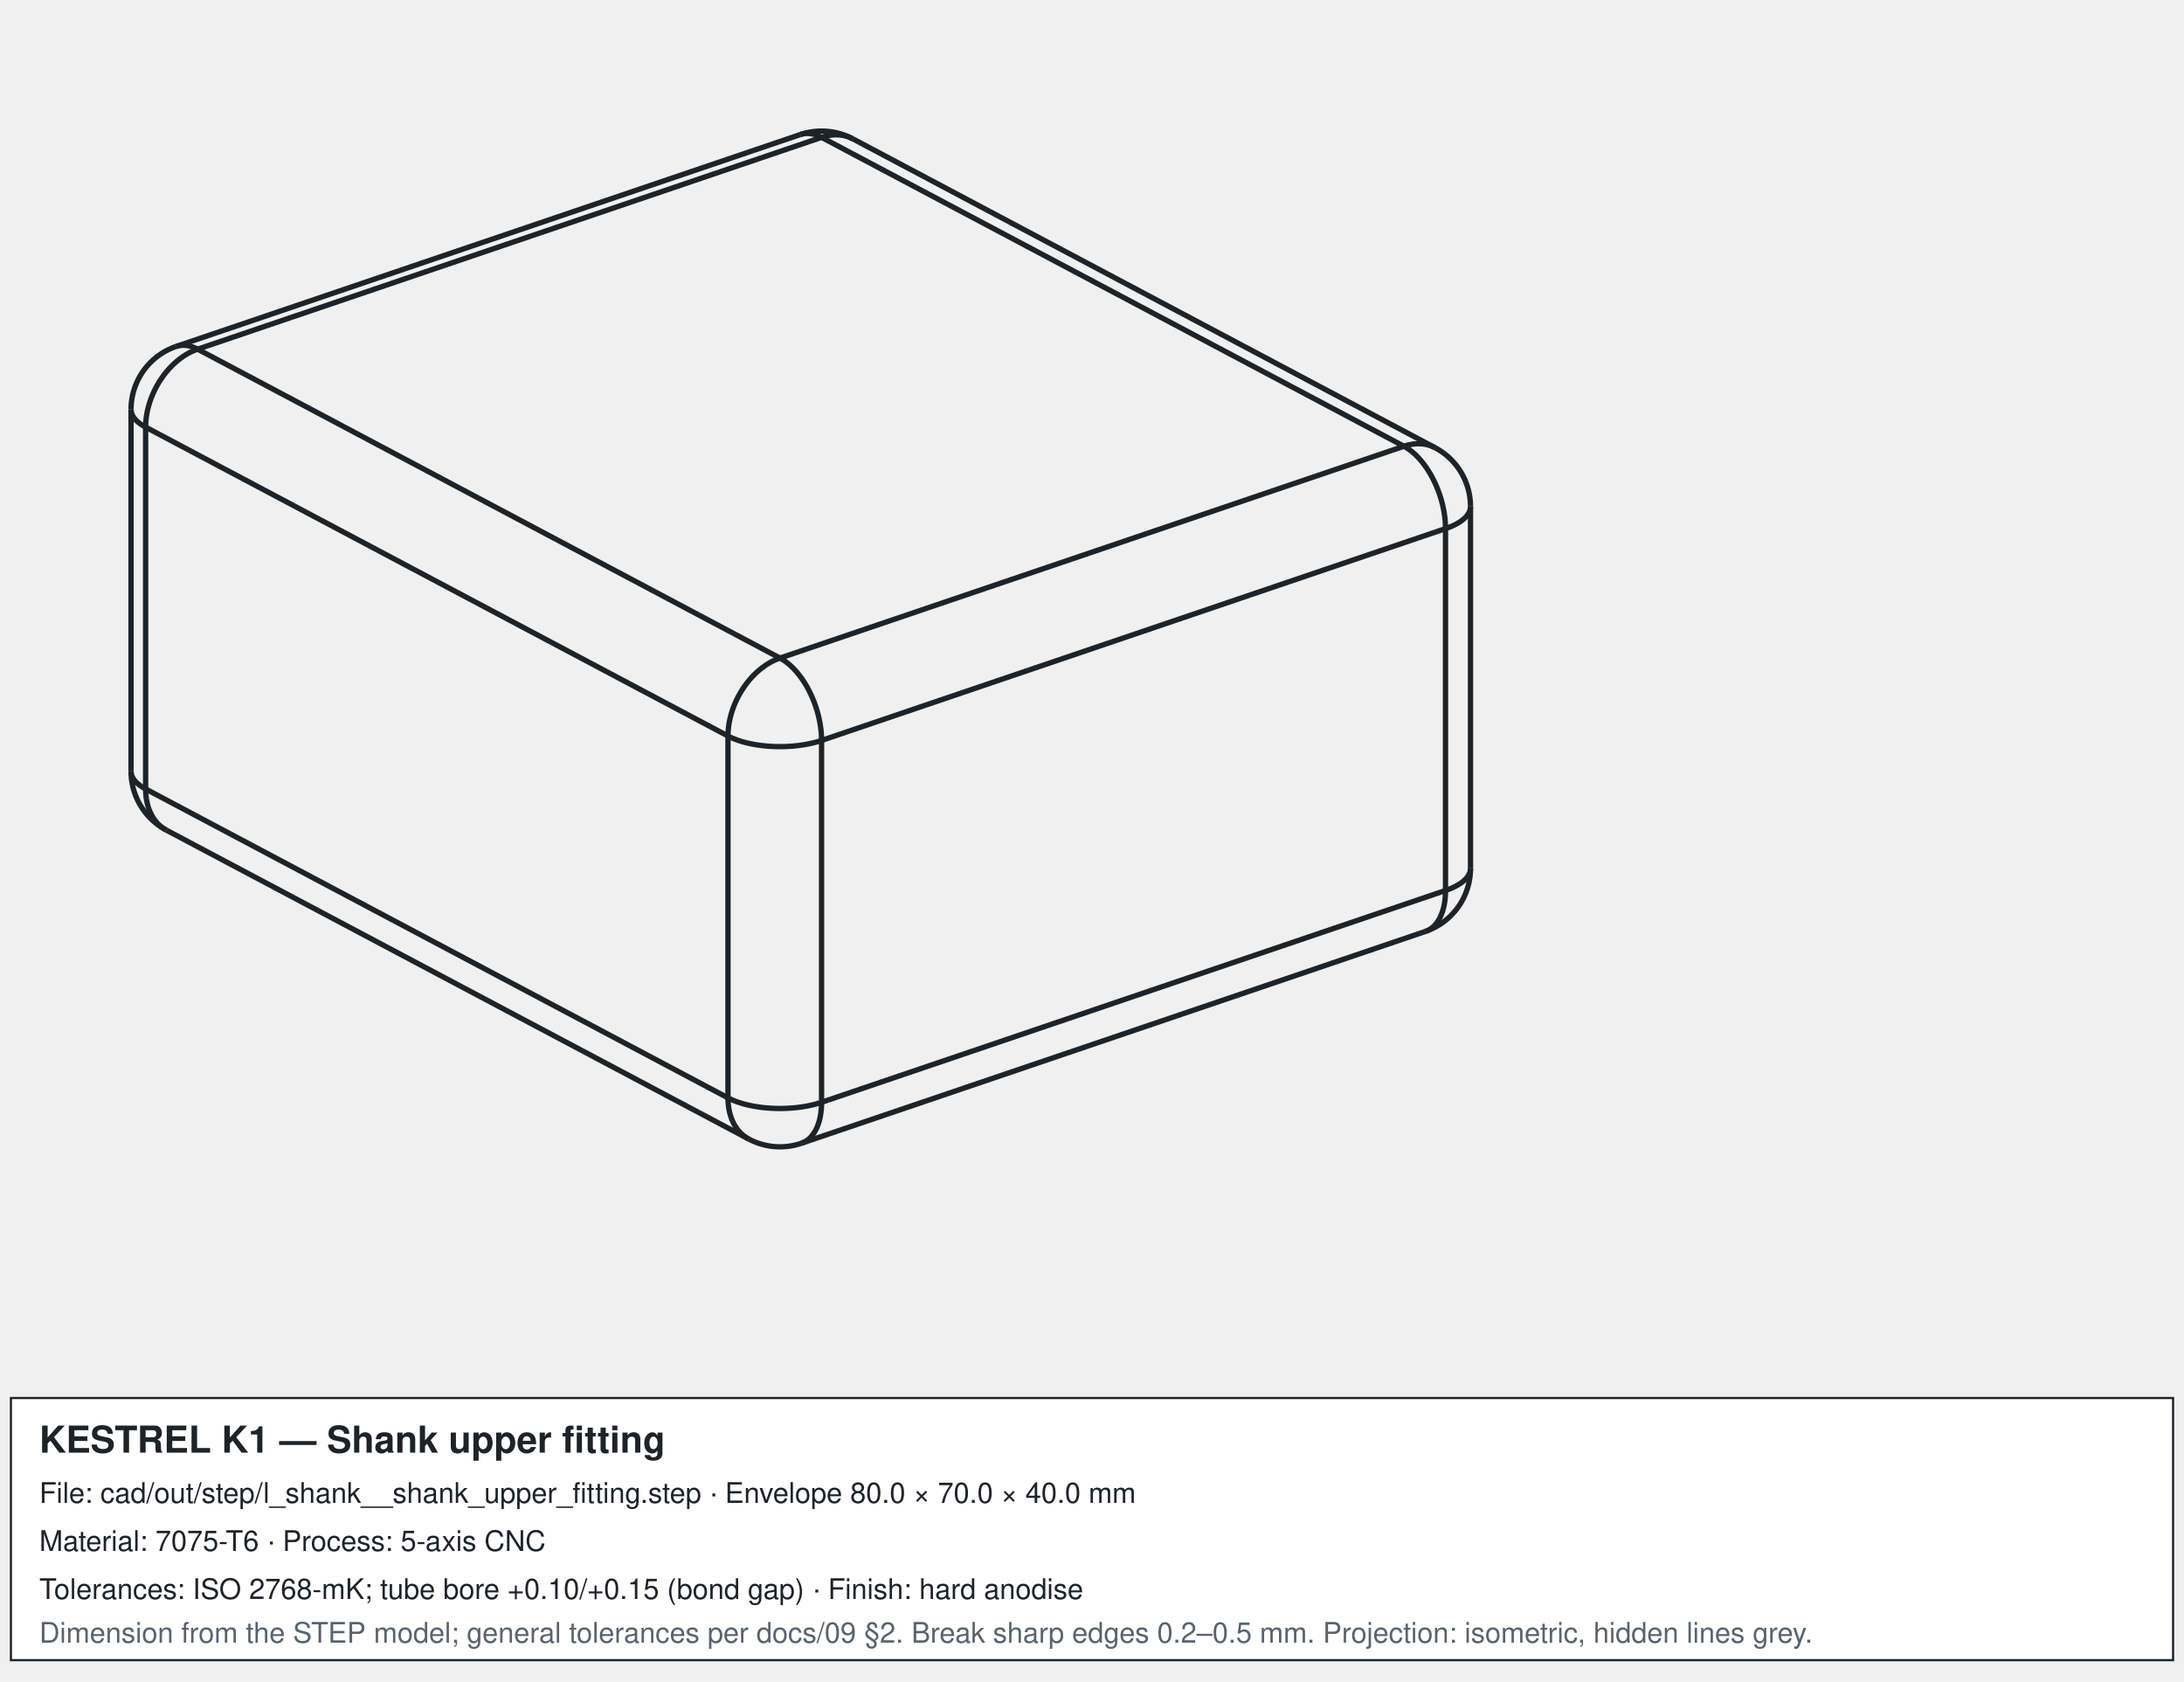
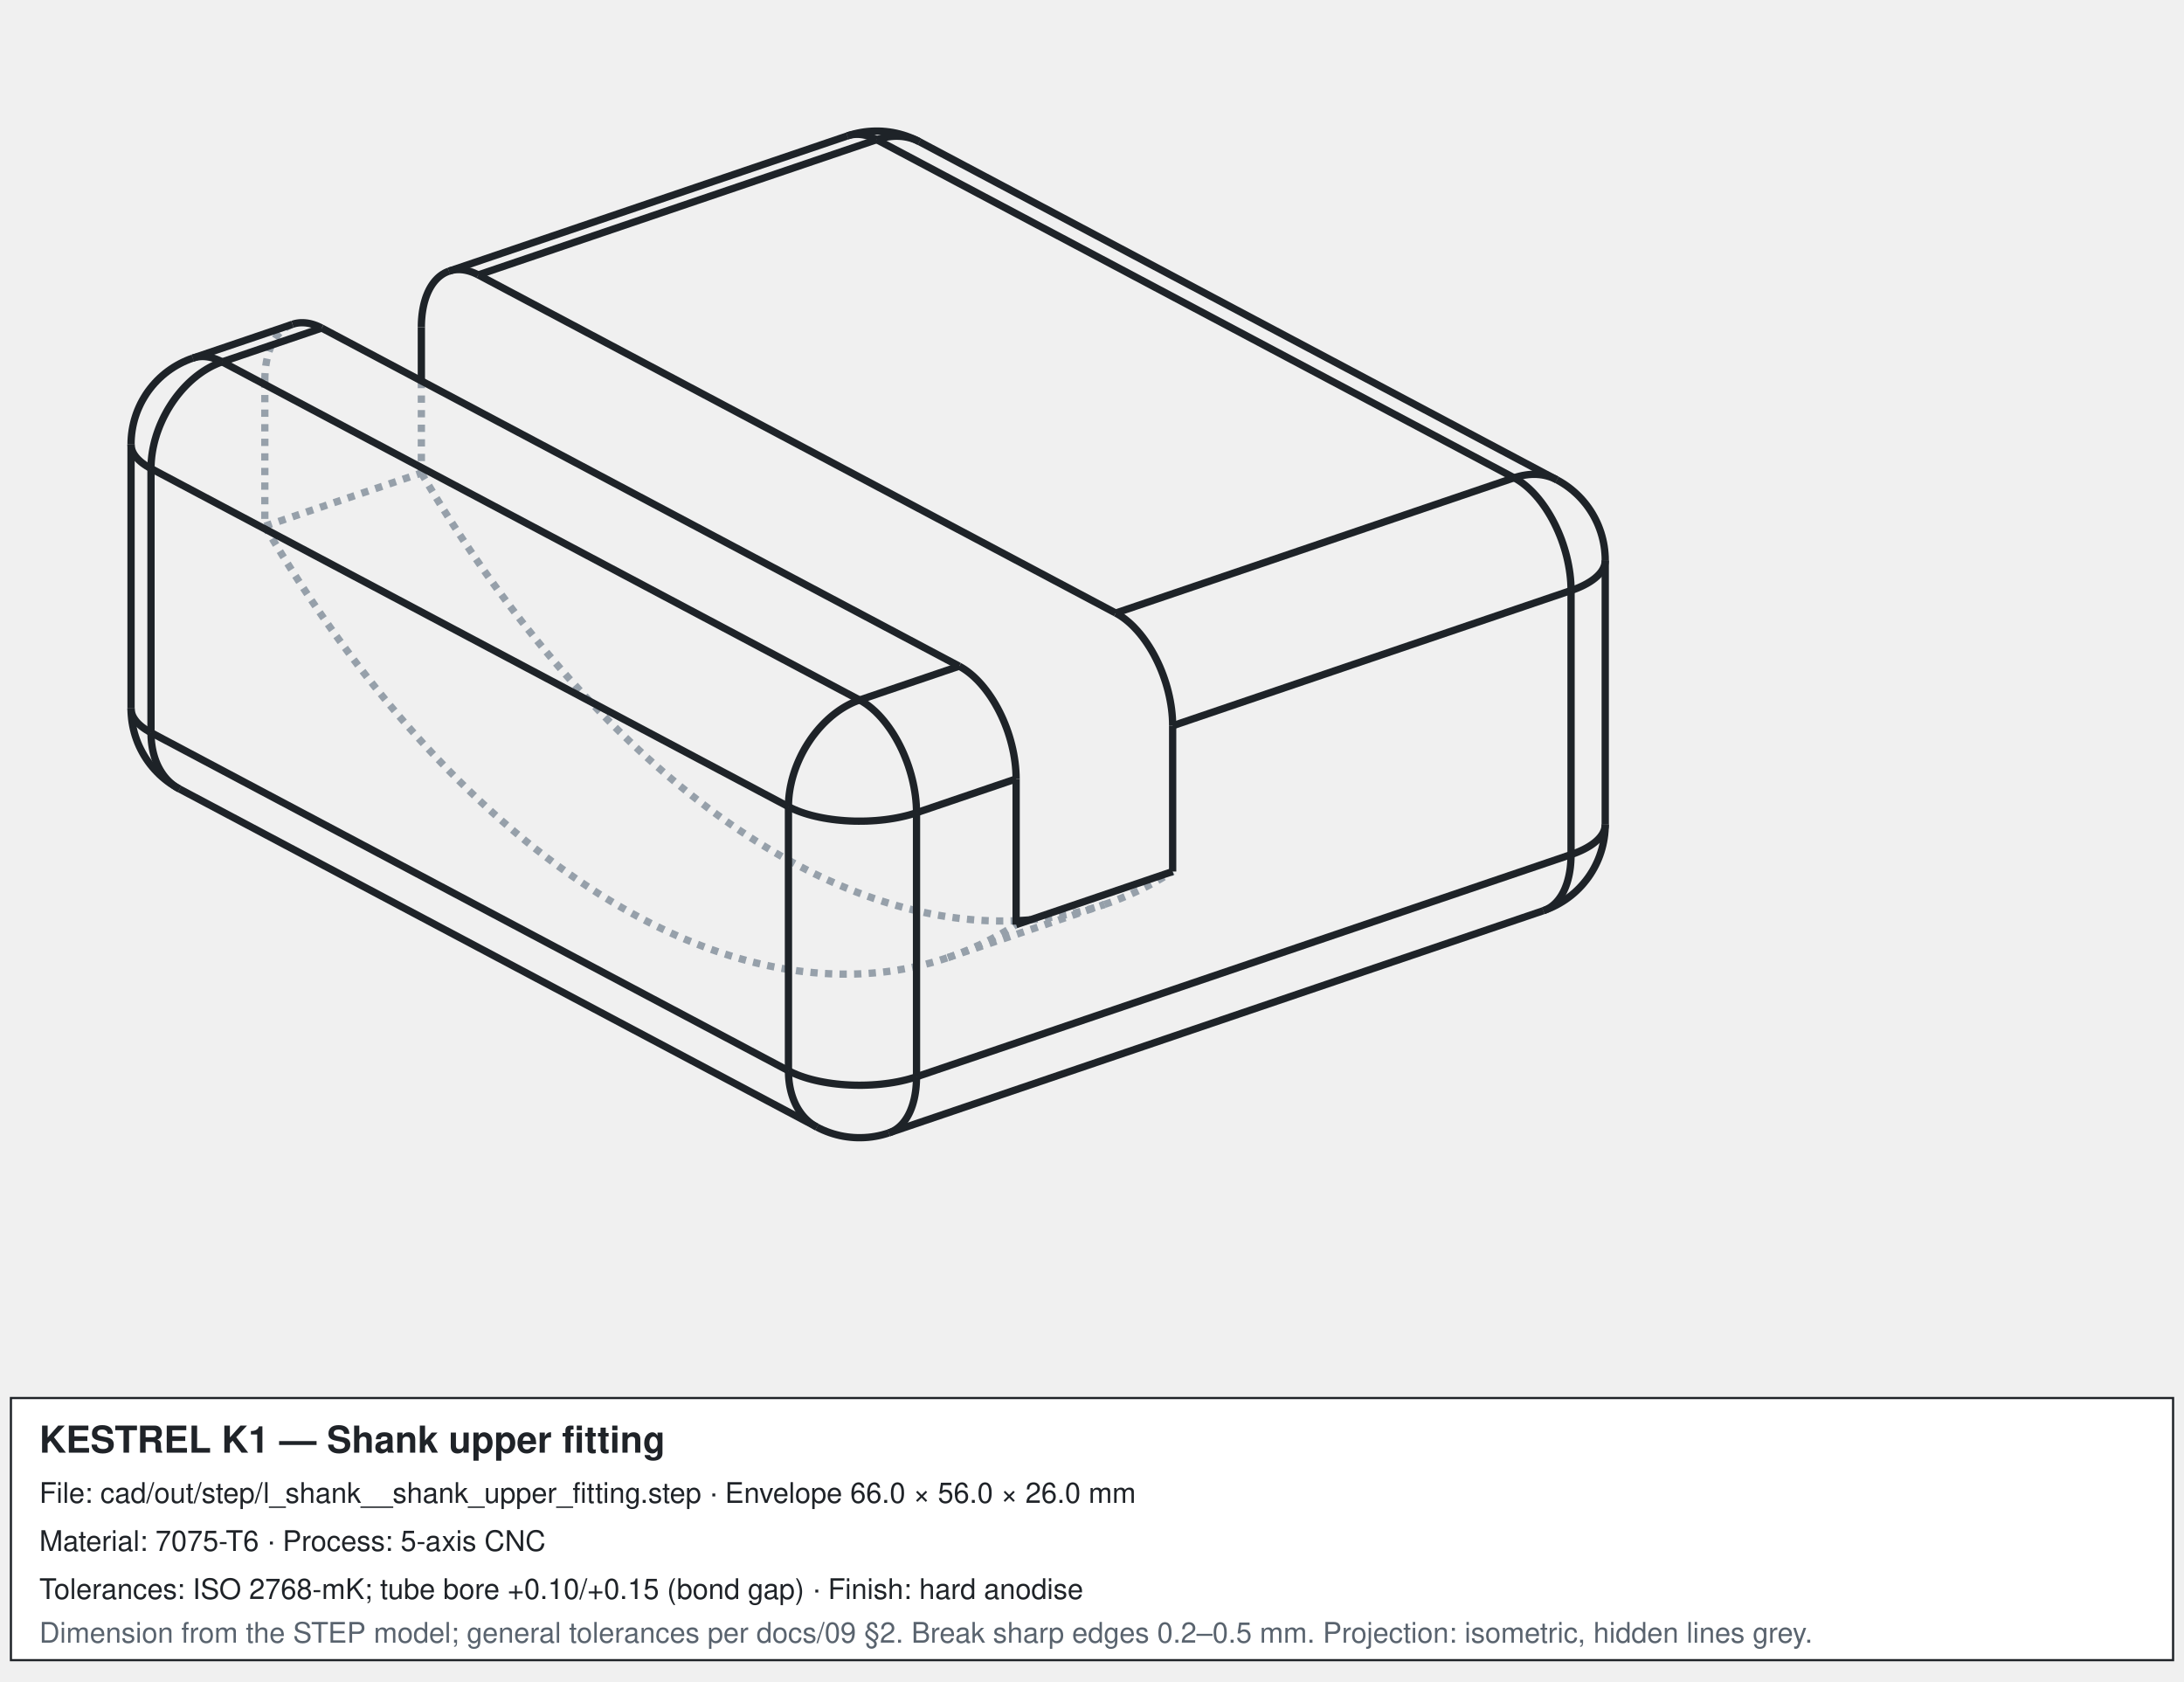
<svg xmlns="http://www.w3.org/2000/svg" width="1000" height="770">
-   <g transform="scale(6.097648, -6.097648)   translate(-21.86097,-483.2904)" stroke-width="0.4" fill="none">
+   <g transform="scale(8.343336, -8.343336)   translate(-29.6632,-473.0663)" stroke-width="0.4" fill="none">
    <g stroke="rgb(150,160,170)" fill="none" stroke-dasharray="0.4,0.4">
- 
-        </g>
+       <path d="M52.787,452.167 L52.787,447.113 " />
+       <path d="M44.197,444.197 L52.787,447.113 " />
+       <path d="M44.197,452.195 L44.197,444.197 " />
+       <path d="M44.197,452.195 L44.199,452.34 L44.204,452.483 L44.212,452.624 L44.223,452.763 L44.238,452.899 L44.255,453.033 L44.276,453.165 L44.3,453.294 L44.327,453.42 L44.358,453.543 L44.391,453.663 L44.427,453.779 L44.467,453.892 L44.509,454.002 L44.554,454.108 L44.603,454.211 L44.654,454.309 L44.707,454.404 L44.764,454.495 L44.823,454.582 L44.884,454.664 L44.949,454.742 L45.015,454.816 L45.084,454.885 L45.156,454.95 L45.229,455.011 L45.305,455.066 L45.383,455.117 L45.463,455.164 L45.545,455.205 L45.628,455.242 L45.714,455.273 " />
+       <path d="M44.197,444.197 L44.441,443.785 L44.687,443.375 L44.935,442.967 L45.185,442.561 L45.436,442.159 L45.689,441.758 L45.944,441.361 L46.2,440.966 L46.459,440.573 L46.719,440.184 L46.98,439.797 L47.243,439.413 L47.508,439.031 L47.774,438.653 L48.042,438.277 L48.312,437.904 L48.583,437.535 L48.855,437.168 L49.129,436.804 L49.404,436.443 L49.681,436.085 L49.959,435.731 L50.238,435.379 L50.519,435.031 L50.801,434.686 L51.084,434.344 L51.369,434.005 L51.655,433.67 L51.942,433.338 L52.23,433.009 L52.519,432.684 L52.809,432.362 L53.101,432.044 L53.393,431.729 L53.687,431.418 L53.982,431.11 L54.277,430.805 L54.574,430.504 L54.871,430.207 L55.17,429.914 L55.469,429.624 L55.769,429.338 L56.07,429.055 L56.371,428.777 L56.674,428.502 L56.977,428.23 L57.281,427.963 L57.586,427.7 L57.891,427.44 L58.197,427.184 L58.503,426.932 L58.81,426.684 L59.118,426.441 L59.426,426.201 L59.735,425.965 L60.044,425.733 L60.353,425.505 L60.663,425.281 L60.974,425.061 L61.284,424.846 L61.595,424.634 L61.906,424.427 L62.218,424.223 L62.53,424.024 L62.842,423.83 L63.154,423.639 L63.466,423.453 L63.779,423.27 L64.091,423.093 L64.404,422.919 L64.716,422.75 L65.029,422.585 L65.342,422.424 L65.654,422.268 L65.967,422.116 L66.279,421.968 L66.591,421.825 L66.903,421.686 L67.215,421.552 L67.527,421.422 L67.838,421.297 L68.149,421.176 L68.46,421.059 L68.771,420.947 L69.081,420.839 L69.391,420.736 L69.7,420.638 L70.009,420.543 L70.317,420.454 L70.625,420.369 L70.933,420.288 L71.24,420.212 L71.546,420.141 L71.851,420.074 L72.157,420.011 L72.461,419.953 L72.765,419.9 L73.067,419.851 L73.37,419.807 L73.671,419.768 L73.972,419.733 L74.271,419.703 L74.57,419.677 L74.868,419.656 L75.165,419.639 L75.462,419.627 L75.757,419.62 L76.051,419.617 L76.344,419.619 L76.636,419.625 L76.927,419.636 L77.217,419.652 L77.506,419.672 L77.794,419.697 L78.08,419.726 L78.366,419.76 L78.65,419.799 L78.932,419.842 L79.214,419.89 L79.494,419.942 L79.773,419.999 L80.051,420.061 L80.327,420.127 L80.601,420.197 L80.875,420.272 L81.147,420.352 L81.417,420.436 L81.686,420.525 " />
+       <path d="M81.686,420.525 L81.93,420.61 L82.173,420.699 L82.414,420.791 L82.655,420.888 L82.894,420.988 L83.131,421.091 L83.367,421.199 L83.602,421.31 L83.835,421.425 L84.067,421.543 L84.298,421.666 L84.526,421.791 L84.754,421.921 L84.98,422.054 L85.204,422.191 L85.427,422.332 " />
+       <path d="M52.787,447.113 L52.998,446.756 L53.21,446.401 L53.424,446.047 L53.639,445.696 L53.855,445.346 L54.073,444.998 L54.292,444.653 L54.512,444.309 L54.734,443.967 L54.957,443.627 L55.181,443.289 L55.407,442.953 L55.633,442.619 L55.861,442.287 L56.09,441.958 L56.32,441.63 L56.552,441.305 L56.784,440.981 L57.018,440.66 L57.253,440.341 L57.488,440.025 L57.725,439.71 L57.963,439.398 L58.202,439.088 L58.442,438.781 L58.684,438.476 L58.926,438.173 L59.169,437.872 L59.413,437.574 L59.658,437.279 L59.904,436.986 L60.151,436.695 L60.398,436.407 L60.647,436.121 L60.896,435.838 L61.147,435.557 L61.398,435.279 L61.65,435.003 L61.903,434.73 L62.156,434.46 L62.411,434.192 L62.666,433.927 L62.922,433.665 L63.178,433.405 L63.435,433.148 L63.693,432.894 L63.952,432.642 L64.211,432.393 L64.471,432.147 L64.731,431.904 L64.992,431.663 L65.254,431.426 L65.516,431.191 L65.779,430.959 L66.042,430.73 L66.306,430.504 L66.57,430.28 L66.834,430.06 L67.1,429.842 L67.365,429.628 L67.631,429.416 L67.897,429.208 L68.164,429.002 L68.431,428.799 L68.698,428.6 L68.966,428.403 L69.234,428.21 L69.502,428.019 L69.771,427.832 L70.04,427.647 L70.309,427.466 L70.578,427.288 L70.848,427.113 L71.117,426.941 L71.387,426.772 L71.657,426.607 L71.927,426.444 L72.197,426.285 L72.467,426.129 L72.737,425.976 L73.008,425.826 L73.278,425.68 L73.548,425.537 L73.819,425.397 L74.089,425.26 L74.359,425.127 L74.63,424.996 L74.9,424.869 L75.17,424.746 L75.44,424.625 L75.709,424.508 L75.979,424.394 L76.248,424.284 L76.518,424.177 L76.787,424.073 L77.055,423.972 L77.324,423.875 L77.592,423.781 L77.86,423.691 L78.128,423.604 L78.395,423.52 L78.662,423.44 L78.929,423.363 L79.195,423.289 L79.461,423.219 L79.727,423.152 L79.992,423.089 L80.256,423.029 L80.52,422.972 L80.784,422.919 L81.047,422.869 L81.31,422.823 L81.572,422.78 L81.834,422.741 L82.095,422.704 L82.355,422.672 L82.615,422.643 L82.874,422.617 L83.132,422.594 L83.39,422.575 L83.647,422.56 L83.904,422.548 L84.16,422.539 L84.415,422.534 L84.669,422.532 L84.922,422.534 L85.175,422.539 L85.427,422.548 " />
+       <path d="M86.207,422.597 L86.47,422.621 L86.731,422.649 L86.991,422.68 L87.251,422.716 L87.509,422.756 L87.766,422.799 L88.022,422.846 L88.277,422.897 L88.531,422.951 L88.784,423.01 L89.036,423.072 L89.286,423.138 L89.535,423.208 L89.783,423.282 L90.03,423.359 L90.275,423.44 " />
+       <path d="M90.275,423.44 L90.52,423.525 L90.762,423.614 L91.004,423.707 L91.244,423.803 L91.483,423.903 L91.721,424.007 L91.957,424.114 L92.192,424.225 L92.425,424.34 L92.657,424.459 L92.887,424.581 L93.116,424.707 L93.343,424.836 L93.569,424.97 L93.794,425.107 L94.017,425.247 " />
+       <path d="M81.686,420.525 L90.275,423.44 " />
+     </g>
    <g stroke="rgb(30,35,40)" fill="none">
-       <path d="M31.701,425.382 L31.702,425.338 L31.705,425.293 L31.711,425.248 L31.719,425.204 L31.729,425.159 L31.741,425.115 L31.755,425.07 L31.772,425.026 L31.791,424.982 L31.812,424.938 L31.86,424.851 L31.917,424.765 L31.983,424.68 L32.057,424.596 L32.139,424.514 L32.229,424.433 L32.328,424.354 L32.434,424.277 L32.547,424.201 L32.668,424.128 L32.796,424.057 " />
-       <path d="M32.796,424.057 L32.796,451.223 " />
-       <path d="M31.701,452.548 L31.702,452.504 L31.705,452.459 L31.711,452.414 L31.719,452.37 L31.729,452.325 L31.741,452.281 L31.755,452.236 L31.772,452.192 L31.791,452.148 L31.812,452.104 L31.86,452.017 L31.917,451.931 L31.983,451.846 L32.057,451.762 L32.139,451.68 L32.229,451.599 L32.328,451.52 L32.434,451.443 L32.547,451.367 L32.668,451.294 L32.796,451.223 " />
-       <path d="M36.701,457.076 L36.595,457.129 L36.49,457.178 L36.385,457.22 L36.28,457.258 L36.176,457.29 L36.072,457.317 L35.969,457.338 L35.867,457.354 L35.766,457.364 L35.666,457.369 L35.567,457.369 L35.469,457.362 L35.373,457.351 L35.278,457.334 L35.185,457.311 L35.094,457.283 " />
-       <path d="M36.701,457.076 L83.553,472.978 " />
-       <path d="M81.946,473.185 L82.037,473.213 L82.13,473.236 L82.225,473.253 L82.321,473.265 L82.419,473.271 L82.518,473.271 L82.618,473.266 L82.719,473.256 L82.821,473.24 L82.924,473.219 L83.028,473.192 L83.132,473.16 L83.237,473.123 L83.342,473.08 L83.447,473.032 L83.553,472.978 " />
-       <path d="M34.358,420.965 L34.269,421.015 L34.181,421.068 L34.096,421.125 L34.013,421.186 L33.932,421.25 L33.853,421.318 L33.777,421.389 L33.703,421.464 L33.632,421.541 L33.563,421.622 L33.497,421.707 L33.434,421.794 L33.373,421.884 L33.316,421.977 L33.261,422.073 L33.209,422.172 L33.16,422.274 L33.113,422.378 L33.07,422.484 L33.03,422.593 L32.993,422.705 L32.959,422.819 L32.929,422.934 L32.901,423.052 L32.877,423.172 L32.855,423.294 L32.837,423.417 L32.823,423.542 L32.811,423.669 L32.803,423.797 L32.798,423.926 L32.796,424.057 " />
-       <path d="M36.701,457.076 L36.605,457.042 L36.509,457.006 L36.414,456.966 L36.318,456.924 L36.223,456.88 L36.128,456.833 L36.033,456.783 L35.939,456.731 L35.845,456.676 L35.752,456.618 L35.659,456.559 L35.567,456.496 L35.476,456.432 L35.386,456.365 L35.296,456.296 L35.207,456.224 L35.119,456.151 L35.032,456.075 L34.945,455.997 L34.86,455.917 L34.776,455.835 L34.694,455.751 L34.612,455.665 L34.532,455.577 L34.453,455.487 L34.375,455.396 L34.299,455.302 L34.224,455.208 L34.151,455.111 L34.079,455.013 L34.009,454.914 L33.94,454.813 L33.873,454.711 L33.808,454.607 L33.744,454.502 L33.683,454.396 L33.623,454.289 L33.565,454.181 L33.509,454.072 L33.454,453.962 L33.402,453.851 L33.352,453.739 L33.304,453.627 L33.258,453.514 L33.213,453.4 L33.171,453.286 L33.131,453.172 L33.094,453.057 L33.058,452.942 L33.025,452.826 L32.994,452.71 L32.965,452.595 L32.938,452.479 L32.913,452.363 L32.891,452.247 L32.872,452.132 L32.854,452.017 L32.839,451.902 L32.826,451.787 L32.815,451.673 L32.807,451.56 L32.801,451.447 L32.798,451.335 L32.796,451.223 " />
-       <path d="M32.796,451.223 L76.525,428.033 " />
-       <path d="M76.525,400.866 L76.525,428.033 " />
-       <path d="M32.796,424.057 L76.525,400.866 " />
-       <path d="M36.701,457.076 L80.429,433.885 " />
-       <path d="M80.429,433.885 L127.282,449.788 " />
-       <path d="M83.553,472.978 L127.282,449.788 " />
-       <path d="M85.896,472.868 L85.832,472.9 L85.768,472.931 L85.703,472.96 L85.637,472.987 L85.57,473.012 L85.503,473.035 L85.434,473.057 L85.365,473.076 L85.224,473.11 L85.081,473.136 L84.936,473.154 L84.788,473.165 L84.638,473.168 L84.486,473.164 L84.333,473.152 L84.178,473.132 L84.023,473.105 L83.867,473.07 L83.71,473.028 L83.553,472.978 " />
-       <path d="M78.087,397.774 L77.997,397.824 L77.91,397.878 L77.825,397.935 L77.741,397.996 L77.66,398.06 L77.582,398.128 L77.506,398.199 L77.432,398.273 L77.361,398.351 L77.292,398.432 L77.226,398.516 L77.163,398.603 L77.102,398.693 L77.044,398.787 L76.989,398.883 L76.937,398.981 L76.888,399.083 L76.842,399.187 L76.799,399.294 L76.759,399.403 L76.722,399.514 L76.688,399.628 L76.657,399.744 L76.63,399.862 L76.605,399.981 L76.584,400.103 L76.566,400.227 L76.551,400.352 L76.54,400.478 L76.532,400.606 L76.527,400.736 L76.525,400.866 " />
-       <path d="M80.429,433.885 L80.334,433.852 L80.238,433.815 L80.142,433.776 L80.047,433.734 L79.952,433.689 L79.857,433.642 L79.762,433.592 L79.668,433.54 L79.574,433.485 L79.481,433.428 L79.388,433.368 L79.296,433.306 L79.205,433.241 L79.114,433.174 L79.024,433.105 L78.935,433.034 L78.847,432.96 L78.76,432.884 L78.674,432.806 L78.589,432.726 L78.505,432.644 L78.422,432.56 L78.341,432.474 L78.26,432.386 L78.181,432.296 L78.104,432.205 L78.027,432.112 L77.953,432.017 L77.879,431.921 L77.807,431.823 L77.737,431.723 L77.669,431.622 L77.602,431.52 L77.537,431.416 L77.473,431.312 L77.411,431.206 L77.352,431.099 L77.293,430.991 L77.237,430.881 L77.183,430.771 L77.131,430.66 L77.081,430.549 L77.032,430.436 L76.986,430.323 L76.942,430.21 L76.9,430.096 L76.86,429.981 L76.822,429.866 L76.787,429.751 L76.753,429.635 L76.722,429.52 L76.693,429.404 L76.667,429.288 L76.642,429.172 L76.62,429.057 L76.6,428.941 L76.583,428.826 L76.567,428.711 L76.555,428.597 L76.544,428.483 L76.536,428.369 L76.53,428.256 L76.526,428.144 L76.525,428.033 " />
-       <path d="M83.553,427.701 L83.358,427.638 L83.155,427.579 L82.946,427.525 L82.731,427.475 L82.511,427.429 L82.285,427.388 L82.055,427.352 L81.821,427.32 L81.584,427.294 L81.344,427.272 L81.101,427.256 L80.857,427.244 L80.612,427.238 L80.367,427.237 L80.122,427.24 L79.877,427.249 L79.634,427.263 L79.393,427.283 L79.154,427.307 L78.918,427.336 L78.686,427.37 L78.459,427.408 L78.235,427.452 L78.018,427.5 L77.806,427.552 L77.6,427.609 L77.401,427.67 L77.21,427.735 L77.026,427.804 L76.85,427.877 L76.683,427.953 L76.525,428.033 " />
-       <path d="M83.553,400.535 L83.358,400.472 L83.155,400.413 L82.946,400.359 L82.731,400.308 L82.511,400.263 L82.285,400.222 L82.055,400.186 L81.821,400.154 L81.584,400.128 L81.344,400.106 L81.101,400.09 L80.857,400.078 L80.612,400.072 L80.367,400.07 L80.122,400.074 L79.877,400.083 L79.634,400.097 L79.393,400.116 L79.154,400.14 L78.918,400.169 L78.686,400.203 L78.459,400.242 L78.235,400.285 L78.018,400.333 L77.806,400.386 L77.6,400.443 L77.401,400.504 L77.21,400.569 L77.026,400.638 L76.85,400.71 L76.683,400.787 L76.525,400.866 " />
-       <path d="M83.553,400.535 L83.553,427.701 " />
-       <path d="M82.037,397.457 L82.122,397.489 L82.206,397.525 L82.287,397.567 L82.367,397.613 L82.445,397.664 L82.521,397.72 L82.594,397.78 L82.666,397.845 L82.735,397.914 L82.801,397.988 L82.866,398.066 L82.927,398.149 L82.986,398.235 L83.043,398.326 L83.097,398.421 L83.148,398.519 L83.196,398.622 L83.241,398.728 L83.283,398.838 L83.323,398.951 L83.359,399.068 L83.392,399.187 L83.423,399.31 L83.45,399.436 L83.474,399.565 L83.495,399.697 L83.513,399.831 L83.527,399.967 L83.538,400.106 L83.546,400.247 L83.551,400.39 L83.553,400.535 " />
-       <path d="M128.889,413.359 L128.974,413.391 L129.058,413.427 L129.139,413.469 L129.219,413.515 L129.297,413.566 L129.373,413.622 L129.447,413.682 L129.518,413.747 L129.587,413.816 L129.654,413.89 L129.718,413.968 L129.779,414.051 L129.839,414.137 L129.895,414.228 L129.949,414.323 L130,414.422 L130.048,414.524 L130.093,414.63 L130.135,414.74 L130.175,414.853 L130.211,414.97 L130.245,415.09 L130.275,415.213 L130.302,415.338 L130.326,415.467 L130.347,415.599 L130.365,415.733 L130.379,415.869 L130.391,416.008 L130.399,416.149 L130.403,416.292 L130.405,416.437 " />
-       <path d="M83.553,400.535 L130.405,416.437 " />
-       <path d="M129.624,449.677 L129.561,449.71 L129.497,449.74 L129.432,449.769 L129.366,449.796 L129.299,449.821 L129.231,449.844 L129.163,449.866 L129.094,449.885 L128.953,449.919 L128.81,449.945 L128.664,449.963 L128.516,449.974 L128.366,449.978 L128.215,449.973 L128.061,449.961 L127.907,449.941 L127.752,449.914 L127.595,449.879 L127.439,449.837 L127.282,449.788 " />
-       <path d="M83.553,427.701 L130.405,443.603 " />
-       <path d="M130.405,443.603 L130.401,443.828 L130.39,444.055 L130.371,444.286 L130.345,444.519 L130.311,444.753 L130.271,444.989 L130.223,445.226 L130.167,445.462 L130.105,445.698 L130.036,445.933 L129.961,446.167 L129.879,446.398 L129.79,446.627 L129.696,446.852 L129.596,447.073 L129.49,447.29 L129.379,447.502 L129.263,447.709 L129.142,447.91 L129.017,448.104 L128.887,448.292 L128.754,448.472 L128.617,448.645 L128.477,448.809 L128.334,448.965 L128.261,449.039 L128.188,449.112 L128.115,449.182 L128.041,449.249 L127.966,449.315 L127.891,449.377 L127.816,449.438 L127.74,449.496 L127.664,449.551 L127.588,449.603 L127.511,449.653 L127.435,449.701 L127.358,449.746 L127.282,449.788 " />
-       <path d="M80.429,433.885 L80.506,433.843 L80.583,433.799 L80.659,433.751 L80.736,433.701 L80.812,433.649 L80.888,433.593 L80.963,433.536 L81.039,433.475 L81.114,433.413 L81.188,433.347 L81.263,433.28 L81.336,433.21 L81.409,433.137 L81.482,433.063 L81.625,432.907 L81.765,432.743 L81.902,432.57 L82.035,432.39 L82.165,432.202 L82.29,432.008 L82.411,431.807 L82.527,431.6 L82.638,431.388 L82.744,431.171 L82.844,430.95 L82.938,430.724 L83.027,430.496 L83.109,430.265 L83.184,430.031 L83.253,429.796 L83.315,429.56 L83.37,429.323 L83.418,429.087 L83.459,428.851 L83.493,428.616 L83.519,428.384 L83.538,428.153 L83.549,427.925 L83.553,427.701 " />
-       <path d="M130.405,416.437 L130.405,443.603 " />
-       <path d="M130.405,416.437 L130.513,416.475 L130.619,416.514 L130.722,416.554 L130.822,416.596 L130.919,416.638 L131.014,416.682 L131.106,416.727 L131.194,416.773 L131.28,416.82 L131.362,416.868 L131.442,416.917 L131.518,416.967 L131.591,417.018 L131.66,417.069 L131.726,417.122 L131.788,417.175 L131.847,417.229 L131.902,417.283 L131.954,417.338 L132.002,417.394 L132.046,417.451 L132.087,417.507 L132.124,417.565 L132.157,417.623 L132.186,417.681 L132.211,417.739 L132.233,417.798 L132.25,417.857 L132.264,417.916 L132.274,417.975 L132.28,418.034 L132.282,418.094 " />
-       <path d="M132.282,445.26 L132.28,445.201 L132.274,445.141 L132.264,445.082 L132.25,445.023 L132.233,444.964 L132.211,444.905 L132.186,444.847 L132.157,444.789 L132.124,444.731 L132.087,444.674 L132.046,444.617 L132.002,444.56 L131.954,444.505 L131.902,444.449 L131.847,444.395 L131.788,444.341 L131.726,444.288 L131.66,444.235 L131.591,444.184 L131.518,444.133 L131.442,444.083 L131.362,444.034 L131.28,443.986 L131.194,443.939 L131.106,443.893 L131.014,443.848 L130.919,443.805 L130.822,443.762 L130.722,443.72 L130.619,443.68 L130.513,443.641 L130.405,443.603 " />
-       <path d="M31.701,425.382 L31.701,452.548 " />
-       <path d="M35.094,457.283 L81.946,473.185 " />
-       <path d="M31.701,425.382 L31.705,425.189 L31.716,424.996 L31.734,424.803 L31.761,424.612 L31.794,424.421 L31.835,424.232 L31.883,424.045 L31.938,423.859 L32.001,423.676 L32.07,423.496 L32.147,423.318 L32.23,423.144 L32.32,422.972 L32.416,422.805 L32.519,422.641 L32.628,422.481 L32.744,422.326 L32.865,422.175 L32.992,422.029 L33.124,421.888 L33.262,421.753 L33.405,421.622 L33.553,421.498 L33.705,421.379 L33.862,421.266 L34.024,421.159 L34.189,421.059 L34.358,420.965 " />
-       <path d="M35.094,457.283 L34.911,457.217 L34.731,457.144 L34.554,457.064 L34.38,456.977 L34.21,456.884 L34.043,456.784 L33.881,456.677 L33.722,456.565 L33.569,456.446 L33.42,456.321 L33.276,456.191 L33.137,456.055 L33.003,455.914 L32.875,455.768 L32.753,455.617 L32.637,455.461 L32.527,455.301 L32.423,455.137 L32.325,454.968 L32.235,454.797 L32.151,454.621 L32.074,454.443 L32.004,454.262 L31.941,454.078 L31.885,453.892 L31.836,453.704 L31.795,453.514 L31.761,453.323 L31.735,453.13 L31.716,452.937 L31.705,452.743 L31.701,452.548 " />
-       <path d="M85.896,472.868 L85.722,472.955 L85.546,473.036 L85.367,473.11 L85.185,473.177 L85,473.237 L84.813,473.289 L84.625,473.334 L84.434,473.372 L84.243,473.403 L84.05,473.426 L83.857,473.441 L83.663,473.449 L83.469,473.45 L83.275,473.443 L83.082,473.428 L82.889,473.406 L82.697,473.377 L82.507,473.34 L82.318,473.296 L82.131,473.244 L81.946,473.185 " />
-       <path d="M34.358,420.965 L78.087,397.774 " />
-       <path d="M82.037,397.457 L128.889,413.359 " />
-       <path d="M85.896,472.868 L129.624,449.677 " />
-       <path d="M132.282,418.094 L132.282,445.26 " />
-       <path d="M78.087,397.774 L78.26,397.687 L78.436,397.606 L78.616,397.532 L78.798,397.465 L78.982,397.406 L79.169,397.353 L79.358,397.308 L79.548,397.27 L79.74,397.239 L79.932,397.216 L80.126,397.201 L80.319,397.193 L80.513,397.192 L80.707,397.199 L80.901,397.214 L81.094,397.236 L81.285,397.265 L81.476,397.302 L81.665,397.347 L81.852,397.398 L82.037,397.457 " />
-       <path d="M128.889,413.359 L129.071,413.425 L129.251,413.498 L129.428,413.578 L129.602,413.665 L129.773,413.758 L129.939,413.858 L130.102,413.965 L130.26,414.078 L130.414,414.196 L130.563,414.321 L130.707,414.451 L130.846,414.587 L130.979,414.728 L131.107,414.875 L131.23,415.026 L131.346,415.181 L131.456,415.341 L131.56,415.506 L131.657,415.674 L131.748,415.846 L131.832,416.021 L131.909,416.199 L131.979,416.38 L132.042,416.564 L132.098,416.75 L132.146,416.938 L132.188,417.128 L132.221,417.32 L132.248,417.512 L132.267,417.706 L132.278,417.899 L132.282,418.094 " />
-       <path d="M132.282,445.26 L132.278,445.453 L132.267,445.646 L132.248,445.839 L132.222,446.031 L132.188,446.221 L132.148,446.41 L132.099,446.597 L132.044,446.783 L131.982,446.966 L131.912,447.146 L131.836,447.324 L131.752,447.499 L131.663,447.67 L131.566,447.837 L131.463,448.001 L131.354,448.161 L131.239,448.316 L131.118,448.467 L130.991,448.613 L130.858,448.754 L130.72,448.89 L130.578,449.02 L130.43,449.145 L130.277,449.263 L130.12,449.376 L129.959,449.483 L129.793,449.583 L129.624,449.677 " />
+       <path d="M52.787,455.11 L52.787,452.167 " />
+       <path d="M45.714,455.273 L45.805,455.301 L45.898,455.324 L45.993,455.341 L46.089,455.353 L46.187,455.359 L46.286,455.359 L46.386,455.354 L46.487,455.344 L46.589,455.328 L46.692,455.307 L46.796,455.28 L46.9,455.248 L47.005,455.211 L47.11,455.168 L47.215,455.12 L47.321,455.066 " />
+       <path d="M85.427,430.33 L85.427,422.332 " />
+       <path d="M82.304,436.514 L82.38,436.472 L82.457,436.427 L82.533,436.38 L82.61,436.33 L82.686,436.277 L82.762,436.222 L82.838,436.164 L82.913,436.104 L82.988,436.041 L83.063,435.976 L83.137,435.908 L83.21,435.838 L83.283,435.766 L83.356,435.691 L83.499,435.535 L83.639,435.371 L83.776,435.198 L83.909,435.018 L84.039,434.83 L84.164,434.636 L84.285,434.435 L84.401,434.228 L84.512,434.016 L84.618,433.799 L84.718,433.578 L84.812,433.353 L84.901,433.124 L84.983,432.893 L85.058,432.66 L85.127,432.424 L85.189,432.188 L85.244,431.952 L85.293,431.715 L85.333,431.479 L85.367,431.245 L85.393,431.012 L85.412,430.781 L85.423,430.554 L85.427,430.33 " />
+       <path d="M47.321,455.066 L82.304,436.514 " />
+       <path d="M85.427,422.332 L94.017,425.247 " />
+       <path d="M85.427,422.548 L85.623,422.557 L85.818,422.568 L86.013,422.581 L86.207,422.597 " />
+       <path d="M94.017,433.245 L94.017,425.247 " />
+       <path d="M90.893,439.429 L90.97,439.387 L91.046,439.342 L91.123,439.295 L91.199,439.245 L91.275,439.192 L91.351,439.137 L91.427,439.079 L91.502,439.019 L91.577,438.956 L91.652,438.891 L91.726,438.823 L91.8,438.753 L91.873,438.681 L91.945,438.606 L92.088,438.451 L92.229,438.286 L92.366,438.114 L92.499,437.933 L92.628,437.746 L92.754,437.551 L92.875,437.351 L92.991,437.144 L93.102,436.932 L93.207,436.715 L93.308,436.493 L93.402,436.268 L93.49,436.04 L93.572,435.808 L93.648,435.575 L93.717,435.34 L93.779,435.104 L93.834,434.867 L93.882,434.631 L93.923,434.395 L93.957,434.16 L93.983,433.927 L94.002,433.697 L94.013,433.469 L94.017,433.245 " />
+       <path d="M55.91,457.982 L90.893,439.429 " />
+       <path d="M52.787,455.11 L52.788,455.255 L52.793,455.398 L52.801,455.539 L52.813,455.678 L52.827,455.815 L52.845,455.949 L52.866,456.08 L52.89,456.209 L52.917,456.335 L52.947,456.458 L52.981,456.578 L53.017,456.695 L53.056,456.808 L53.099,456.918 L53.144,457.024 L53.192,457.126 L53.243,457.225 L53.297,457.32 L53.353,457.41 L53.412,457.497 L53.474,457.579 L53.538,457.658 L53.605,457.731 L53.674,457.801 L53.745,457.866 L53.819,457.926 L53.895,457.982 L53.972,458.033 L54.052,458.079 L54.134,458.12 L54.218,458.157 L54.303,458.189 " />
+       <path d="M54.303,458.189 L54.395,458.217 L54.488,458.239 L54.582,458.256 L54.679,458.268 L54.776,458.274 L54.875,458.275 L54.975,458.27 L55.076,458.26 L55.179,458.244 L55.282,458.222 L55.385,458.196 L55.489,458.163 L55.594,458.126 L55.699,458.083 L55.805,458.035 L55.91,457.982 " />
+       <path d="M36.855,434.195 L36.856,434.15 L36.859,434.105 L36.865,434.061 L36.872,434.016 L36.882,433.971 L36.895,433.927 L36.909,433.883 L36.926,433.839 L36.944,433.795 L36.965,433.751 L37.014,433.664 L37.071,433.578 L37.136,433.493 L37.21,433.409 L37.293,433.326 L37.383,433.246 L37.481,433.166 L37.587,433.089 L37.701,433.014 L37.822,432.941 L37.95,432.869 " />
+       <path d="M37.95,432.869 L37.95,447.358 " />
+       <path d="M36.855,448.683 L36.856,448.639 L36.859,448.594 L36.865,448.549 L36.872,448.505 L36.882,448.46 L36.895,448.416 L36.909,448.371 L36.926,448.327 L36.944,448.283 L36.965,448.239 L37.014,448.152 L37.071,448.066 L37.136,447.981 L37.21,447.897 L37.293,447.815 L37.383,447.734 L37.481,447.655 L37.587,447.578 L37.701,447.502 L37.822,447.429 L37.95,447.358 " />
+       <path d="M41.855,453.211 L41.749,453.264 L41.644,453.312 L41.539,453.355 L41.434,453.393 L41.33,453.425 L41.226,453.452 L41.123,453.473 L41.021,453.489 L40.92,453.499 L40.82,453.504 L40.721,453.503 L40.623,453.497 L40.527,453.486 L40.432,453.469 L40.339,453.446 L40.248,453.418 " />
+       <path d="M41.855,453.211 L47.321,455.066 " />
+       <path d="M55.91,457.982 L77.775,465.403 " />
+       <path d="M76.168,465.61 L76.259,465.638 L76.352,465.66 L76.447,465.677 L76.543,465.689 L76.641,465.695 L76.739,465.696 L76.84,465.691 L76.941,465.681 L77.043,465.665 L77.146,465.643 L77.25,465.617 L77.354,465.584 L77.459,465.547 L77.564,465.504 L77.669,465.456 L77.775,465.403 " />
+       <path d="M39.512,429.777 L39.422,429.827 L39.335,429.881 L39.25,429.938 L39.166,429.999 L39.086,430.063 L39.007,430.131 L38.931,430.202 L38.857,430.276 L38.786,430.354 L38.717,430.435 L38.651,430.519 L38.588,430.606 L38.527,430.697 L38.469,430.79 L38.414,430.886 L38.362,430.985 L38.313,431.086 L38.267,431.19 L38.224,431.297 L38.184,431.406 L38.147,431.517 L38.113,431.631 L38.082,431.747 L38.055,431.865 L38.03,431.985 L38.009,432.106 L37.991,432.23 L37.976,432.355 L37.965,432.481 L37.957,432.609 L37.952,432.739 L37.95,432.869 " />
+       <path d="M41.855,453.211 L41.759,453.177 L41.663,453.141 L41.567,453.101 L41.472,453.059 L41.377,453.015 L41.282,452.968 L41.187,452.918 L41.093,452.865 L40.999,452.811 L40.906,452.753 L40.813,452.694 L40.721,452.631 L40.63,452.567 L40.539,452.5 L40.449,452.431 L40.36,452.359 L40.272,452.286 L40.185,452.21 L40.099,452.132 L40.014,452.052 L39.93,451.97 L39.847,451.886 L39.766,451.8 L39.685,451.712 L39.606,451.622 L39.529,451.531 L39.452,451.437 L39.378,451.343 L39.304,451.246 L39.233,451.148 L39.162,451.049 L39.094,450.948 L39.027,450.846 L38.962,450.742 L38.898,450.637 L38.836,450.531 L38.777,450.424 L38.719,450.316 L38.662,450.207 L38.608,450.097 L38.556,449.986 L38.506,449.874 L38.457,449.762 L38.411,449.649 L38.367,449.535 L38.325,449.421 L38.285,449.307 L38.247,449.192 L38.212,449.076 L38.178,448.961 L38.147,448.845 L38.118,448.729 L38.092,448.614 L38.067,448.498 L38.045,448.382 L38.025,448.267 L38.008,448.152 L37.992,448.037 L37.98,447.922 L37.969,447.808 L37.961,447.695 L37.955,447.582 L37.951,447.47 L37.95,447.358 " />
+       <path d="M37.95,447.358 L72.933,428.806 " />
+       <path d="M72.933,414.317 L72.933,428.806 " />
+       <path d="M37.95,432.869 L72.933,414.317 " />
+       <path d="M41.855,453.211 L76.837,434.658 " />
+       <path d="M76.837,434.658 L82.304,436.514 " />
+       <path d="M79.961,428.474 L85.427,430.33 " />
+       <path d="M76.837,434.658 L76.914,434.616 L76.991,434.572 L77.067,434.524 L77.144,434.474 L77.22,434.422 L77.296,434.366 L77.371,434.309 L77.447,434.248 L77.522,434.186 L77.596,434.12 L77.671,434.053 L77.744,433.983 L77.817,433.91 L77.89,433.836 L78.033,433.68 L78.173,433.516 L78.31,433.343 L78.443,433.163 L78.573,432.975 L78.698,432.781 L78.819,432.58 L78.935,432.373 L79.046,432.161 L79.152,431.944 L79.252,431.723 L79.346,431.497 L79.435,431.269 L79.517,431.038 L79.592,430.804 L79.661,430.569 L79.723,430.333 L79.778,430.096 L79.826,429.86 L79.867,429.624 L79.901,429.389 L79.927,429.157 L79.946,428.926 L79.957,428.698 L79.961,428.474 " />
+       <path d="M79.961,413.986 L79.961,428.474 " />
+       <path d="M79.961,413.986 L115.881,426.177 " />
+       <path d="M115.881,426.177 L115.881,440.666 " />
+       <path d="M94.017,433.245 L115.881,440.666 " />
+       <path d="M90.893,439.429 L112.757,446.85 " />
+       <path d="M77.775,465.403 L112.757,446.85 " />
+       <path d="M115.881,440.666 L115.877,440.89 L115.866,441.118 L115.847,441.348 L115.821,441.581 L115.787,441.816 L115.746,442.052 L115.698,442.288 L115.643,442.525 L115.581,442.761 L115.512,442.996 L115.437,443.229 L115.355,443.461 L115.266,443.689 L115.172,443.914 L115.072,444.136 L114.966,444.353 L114.855,444.565 L114.739,444.772 L114.618,444.972 L114.493,445.167 L114.363,445.354 L114.23,445.535 L114.093,445.707 L113.953,445.872 L113.81,446.027 L113.737,446.102 L113.664,446.174 L113.591,446.244 L113.516,446.312 L113.442,446.377 L113.367,446.44 L113.291,446.5 L113.216,446.558 L113.14,446.613 L113.064,446.666 L112.987,446.716 L112.911,446.763 L112.834,446.808 L112.757,446.85 " />
+       <path d="M80.117,465.292 L80.054,465.325 L79.99,465.355 L79.925,465.384 L79.859,465.411 L79.792,465.436 L79.724,465.459 L79.656,465.481 L79.587,465.5 L79.446,465.534 L79.303,465.56 L79.157,465.579 L79.009,465.589 L78.859,465.593 L78.708,465.588 L78.554,465.576 L78.4,465.556 L78.244,465.529 L78.088,465.494 L77.932,465.452 L77.775,465.403 " />
+       <path d="M74.495,411.225 L74.405,411.275 L74.318,411.328 L74.233,411.385 L74.149,411.446 L74.068,411.51 L73.99,411.578 L73.914,411.649 L73.84,411.724 L73.769,411.801 L73.7,411.882 L73.634,411.967 L73.571,412.054 L73.51,412.144 L73.452,412.237 L73.397,412.333 L73.345,412.432 L73.296,412.534 L73.25,412.638 L73.207,412.744 L73.167,412.853 L73.13,412.965 L73.096,413.079 L73.065,413.194 L73.038,413.312 L73.013,413.432 L72.992,413.554 L72.974,413.677 L72.959,413.802 L72.948,413.929 L72.94,414.057 L72.935,414.186 L72.933,414.317 " />
+       <path d="M76.837,434.658 L76.742,434.625 L76.646,434.588 L76.55,434.549 L76.455,434.507 L76.36,434.462 L76.265,434.415 L76.17,434.365 L76.076,434.313 L75.982,434.258 L75.889,434.201 L75.796,434.141 L75.704,434.079 L75.613,434.014 L75.522,433.947 L75.432,433.878 L75.343,433.807 L75.255,433.733 L75.168,433.657 L75.082,433.579 L74.997,433.499 L74.913,433.417 L74.83,433.333 L74.749,433.247 L74.668,433.159 L74.589,433.07 L74.512,432.978 L74.435,432.885 L74.361,432.79 L74.287,432.694 L74.215,432.596 L74.145,432.496 L74.077,432.395 L74.01,432.293 L73.945,432.19 L73.881,432.085 L73.819,431.979 L73.76,431.872 L73.701,431.764 L73.645,431.654 L73.591,431.544 L73.539,431.434 L73.489,431.322 L73.44,431.209 L73.394,431.096 L73.35,430.983 L73.308,430.869 L73.268,430.754 L73.23,430.639 L73.195,430.524 L73.161,430.408 L73.13,430.293 L73.101,430.177 L73.075,430.061 L73.05,429.945 L73.028,429.83 L73.008,429.714 L72.991,429.599 L72.975,429.484 L72.963,429.37 L72.952,429.256 L72.944,429.142 L72.938,429.029 L72.934,428.917 L72.933,428.806 " />
+       <path d="M79.961,428.474 L79.766,428.411 L79.563,428.352 L79.354,428.298 L79.139,428.248 L78.919,428.202 L78.693,428.161 L78.463,428.125 L78.229,428.093 L77.992,428.067 L77.752,428.045 L77.509,428.029 L77.265,428.017 L77.02,428.011 L76.775,428.01 L76.53,428.013 L76.285,428.022 L76.042,428.036 L75.801,428.056 L75.562,428.08 L75.326,428.109 L75.094,428.143 L74.867,428.181 L74.643,428.225 L74.426,428.273 L74.214,428.325 L74.008,428.382 L73.809,428.443 L73.618,428.508 L73.434,428.577 L73.258,428.65 L73.091,428.726 L72.933,428.806 " />
+       <path d="M79.961,413.986 L79.766,413.923 L79.563,413.864 L79.354,413.809 L79.139,413.759 L78.919,413.713 L78.693,413.672 L78.463,413.636 L78.229,413.605 L77.992,413.578 L77.752,413.557 L77.509,413.54 L77.265,413.529 L77.02,413.522 L76.775,413.521 L76.53,413.525 L76.285,413.534 L76.042,413.548 L75.801,413.567 L75.562,413.591 L75.326,413.62 L75.094,413.654 L74.867,413.693 L74.643,413.736 L74.426,413.784 L74.214,413.836 L74.008,413.893 L73.809,413.954 L73.618,414.019 L73.434,414.088 L73.258,414.161 L73.091,414.237 L72.933,414.317 " />
+       <path d="M115.881,426.177 L115.989,426.215 L116.095,426.254 L116.198,426.294 L116.298,426.336 L116.395,426.378 L116.49,426.422 L116.582,426.467 L116.67,426.513 L116.756,426.56 L116.838,426.608 L116.918,426.657 L116.994,426.707 L117.066,426.758 L117.136,426.809 L117.202,426.862 L117.264,426.915 L117.323,426.969 L117.378,427.023 L117.43,427.079 L117.478,427.134 L117.522,427.191 L117.563,427.248 L117.6,427.305 L117.633,427.363 L117.662,427.421 L117.687,427.479 L117.709,427.538 L117.726,427.597 L117.74,427.656 L117.75,427.715 L117.755,427.774 L117.757,427.834 " />
+       <path d="M117.757,442.322 L117.755,442.263 L117.75,442.204 L117.74,442.144 L117.726,442.085 L117.709,442.026 L117.687,441.968 L117.662,441.909 L117.633,441.851 L117.6,441.793 L117.563,441.736 L117.522,441.679 L117.478,441.623 L117.43,441.567 L117.378,441.512 L117.323,441.457 L117.264,441.404 L117.202,441.35 L117.136,441.298 L117.066,441.246 L116.994,441.196 L116.918,441.146 L116.838,441.097 L116.756,441.049 L116.67,441.002 L116.582,440.956 L116.49,440.911 L116.395,440.867 L116.298,440.824 L116.198,440.783 L116.095,440.743 L115.989,440.704 L115.881,440.666 " />
+       <path d="M78.445,410.907 L78.53,410.939 L78.614,410.976 L78.695,411.017 L78.775,411.063 L78.853,411.114 L78.929,411.17 L79.002,411.23 L79.074,411.295 L79.143,411.365 L79.21,411.438 L79.274,411.517 L79.335,411.599 L79.394,411.686 L79.451,411.777 L79.505,411.871 L79.556,411.97 L79.604,412.072 L79.649,412.179 L79.691,412.288 L79.731,412.402 L79.767,412.518 L79.8,412.638 L79.831,412.761 L79.858,412.887 L79.882,413.016 L79.903,413.147 L79.921,413.281 L79.935,413.418 L79.946,413.557 L79.954,413.698 L79.959,413.841 L79.961,413.986 " />
+       <path d="M114.364,423.099 L114.45,423.131 L114.534,423.167 L114.615,423.209 L114.695,423.255 L114.773,423.306 L114.849,423.362 L114.922,423.422 L114.994,423.487 L115.063,423.556 L115.129,423.63 L115.194,423.708 L115.255,423.791 L115.314,423.877 L115.371,423.968 L115.425,424.063 L115.476,424.162 L115.524,424.264 L115.569,424.37 L115.611,424.48 L115.651,424.593 L115.687,424.71 L115.72,424.83 L115.751,424.953 L115.778,425.079 L115.802,425.207 L115.823,425.339 L115.841,425.473 L115.855,425.61 L115.866,425.748 L115.874,425.889 L115.879,426.032 L115.881,426.177 " />
+       <path d="M115.1,446.74 L115.037,446.772 L114.973,446.803 L114.907,446.832 L114.842,446.859 L114.775,446.884 L114.707,446.907 L114.639,446.928 L114.569,446.948 L114.429,446.982 L114.286,447.008 L114.14,447.026 L113.992,447.037 L113.842,447.04 L113.691,447.036 L113.537,447.024 L113.383,447.004 L113.227,446.977 L113.071,446.942 L112.914,446.9 L112.757,446.85 " />
+       <path d="M36.855,434.195 L36.855,448.683 " />
+       <path d="M40.248,453.418 L45.714,455.273 " />
+       <path d="M54.303,458.189 L76.168,465.61 " />
+       <path d="M36.855,434.195 L36.858,434.001 L36.87,433.808 L36.888,433.616 L36.914,433.424 L36.948,433.234 L36.989,433.045 L37.037,432.857 L37.092,432.672 L37.155,432.489 L37.224,432.308 L37.3,432.131 L37.384,431.956 L37.474,431.785 L37.57,431.617 L37.673,431.453 L37.782,431.294 L37.897,431.138 L38.019,430.988 L38.145,430.842 L38.278,430.701 L38.416,430.565 L38.559,430.435 L38.707,430.31 L38.859,430.191 L39.016,430.078 L39.178,429.972 L39.343,429.871 L39.512,429.777 " />
+       <path d="M40.248,453.418 L40.065,453.352 L39.885,453.279 L39.708,453.199 L39.534,453.112 L39.364,453.019 L39.197,452.919 L39.034,452.812 L38.876,452.699 L38.722,452.581 L38.573,452.456 L38.429,452.326 L38.29,452.19 L38.157,452.049 L38.029,451.903 L37.907,451.751 L37.79,451.596 L37.68,451.436 L37.577,451.271 L37.479,451.103 L37.388,450.931 L37.305,450.756 L37.227,450.578 L37.157,450.397 L37.094,450.213 L37.038,450.027 L36.99,449.839 L36.949,449.649 L36.915,449.457 L36.889,449.265 L36.87,449.072 L36.858,448.878 L36.855,448.683 " />
+       <path d="M80.117,465.292 L79.944,465.38 L79.768,465.461 L79.588,465.534 L79.406,465.601 L79.222,465.661 L79.035,465.713 L78.846,465.759 L78.656,465.797 L78.464,465.827 L78.272,465.85 L78.078,465.866 L77.885,465.874 L77.691,465.874 L77.497,465.867 L77.303,465.853 L77.11,465.831 L76.919,465.801 L76.728,465.764 L76.539,465.72 L76.352,465.668 L76.168,465.61 " />
+       <path d="M39.512,429.777 L74.495,411.225 " />
+       <path d="M117.757,427.834 L117.757,442.322 " />
+       <path d="M78.445,410.907 L114.364,423.099 " />
+       <path d="M80.117,465.292 L115.1,446.74 " />
+       <path d="M117.757,442.322 L117.754,442.516 L117.742,442.709 L117.724,442.901 L117.698,443.093 L117.664,443.284 L117.623,443.473 L117.575,443.66 L117.52,443.845 L117.457,444.028 L117.388,444.209 L117.312,444.386 L117.228,444.561 L117.138,444.732 L117.042,444.9 L116.939,445.064 L116.83,445.223 L116.715,445.379 L116.593,445.529 L116.467,445.675 L116.334,445.816 L116.196,445.952 L116.053,446.082 L115.905,446.207 L115.753,446.326 L115.596,446.439 L115.434,446.545 L115.269,446.646 L115.1,446.74 " />
+       <path d="M74.495,411.225 L74.668,411.137 L74.844,411.057 L75.024,410.983 L75.206,410.916 L75.39,410.856 L75.577,410.804 L75.766,410.758 L75.956,410.72 L76.148,410.69 L76.34,410.667 L76.534,410.651 L76.727,410.643 L76.921,410.643 L77.115,410.65 L77.309,410.664 L77.502,410.686 L77.693,410.716 L77.884,410.753 L78.073,410.797 L78.26,410.849 L78.445,410.907 " />
+       <path d="M114.364,423.099 L114.547,423.165 L114.727,423.238 L114.904,423.318 L115.078,423.405 L115.248,423.499 L115.415,423.599 L115.578,423.705 L115.736,423.818 L115.89,423.936 L116.039,424.061 L116.183,424.191 L116.322,424.327 L116.455,424.468 L116.583,424.615 L116.705,424.766 L116.822,424.921 L116.932,425.081 L117.036,425.246 L117.133,425.414 L117.224,425.586 L117.308,425.761 L117.385,425.939 L117.455,426.12 L117.518,426.304 L117.574,426.49 L117.622,426.678 L117.663,426.868 L117.697,427.06 L117.724,427.252 L117.742,427.446 L117.754,427.64 L117.757,427.834 " />
    </g>
  </g>
  <g font-family="Helvetica, Arial, sans-serif" font-size="13" fill="#1f2328">
    <rect x="5" y="640" width="990" height="120" fill="#fff" stroke="#1f2328" />
    <text x="18" y="665" font-size="17" font-weight="700">KESTREL K1 — Shank upper fitting</text>
-     <text x="18" y="688">File: cad/out/step/l_shank__shank_upper_fitting.step   ·   Envelope 80.0 × 70.0 × 40.0 mm</text>
+     <text x="18" y="688">File: cad/out/step/l_shank__shank_upper_fitting.step   ·   Envelope 66.0 × 56.0 × 26.0 mm</text>
    <text x="18" y="710">Material: 7075-T6   ·   Process: 5-axis CNC</text>
    <text x="18" y="732">Tolerances: ISO 2768-mK; tube bore +0.10/+0.15 (bond gap)   ·   Finish: hard anodise</text>
    <text x="18" y="752" fill="#59636e">Dimension from the STEP model; general tolerances per docs/09 §2. Break sharp edges 0.2–0.5 mm. Projection: isometric, hidden lines grey.</text>
  </g>
</svg>
